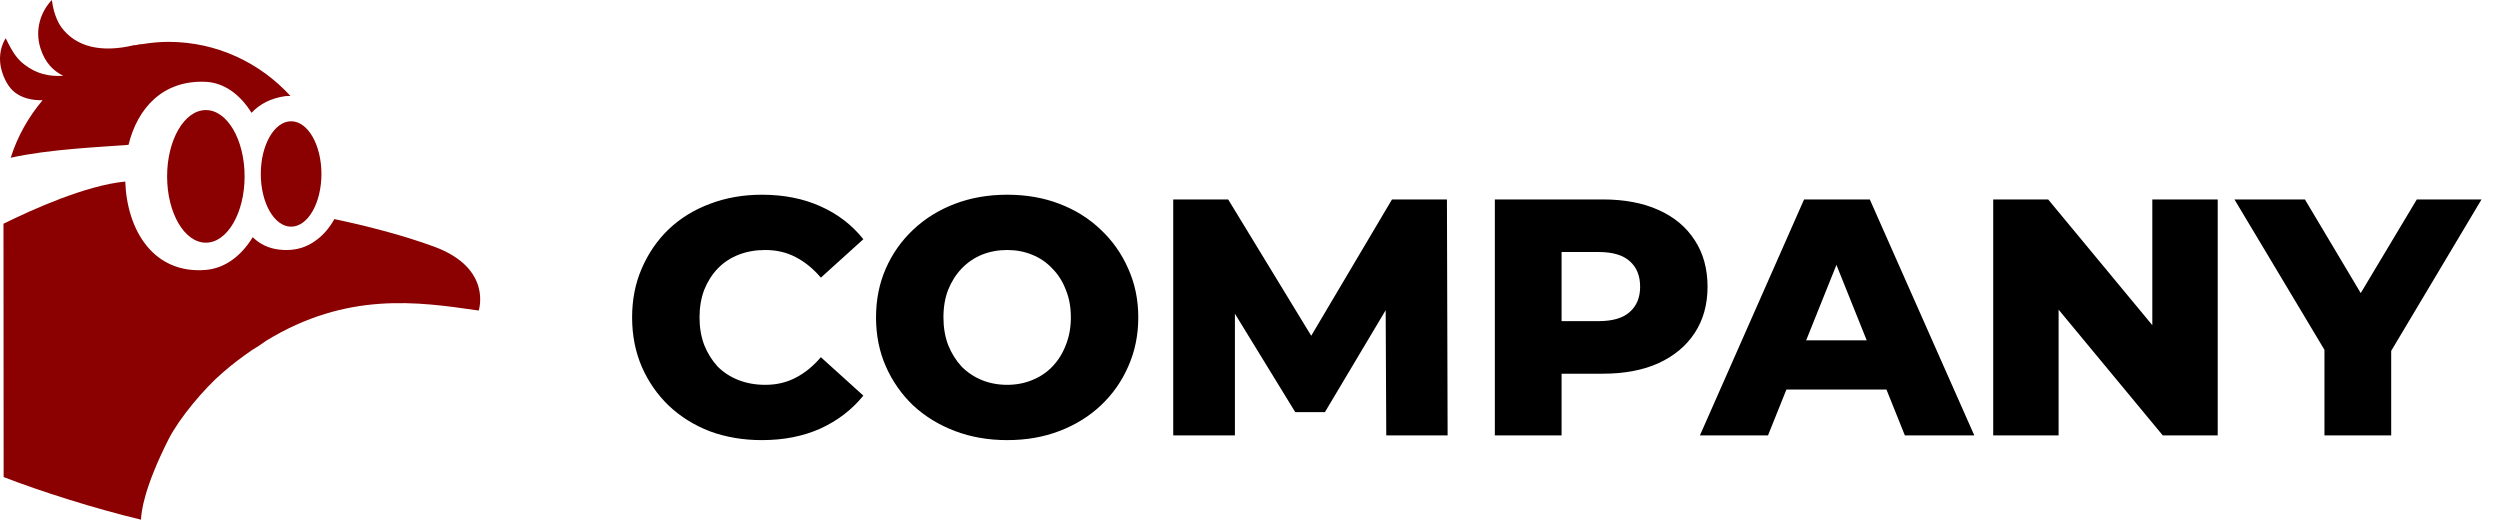
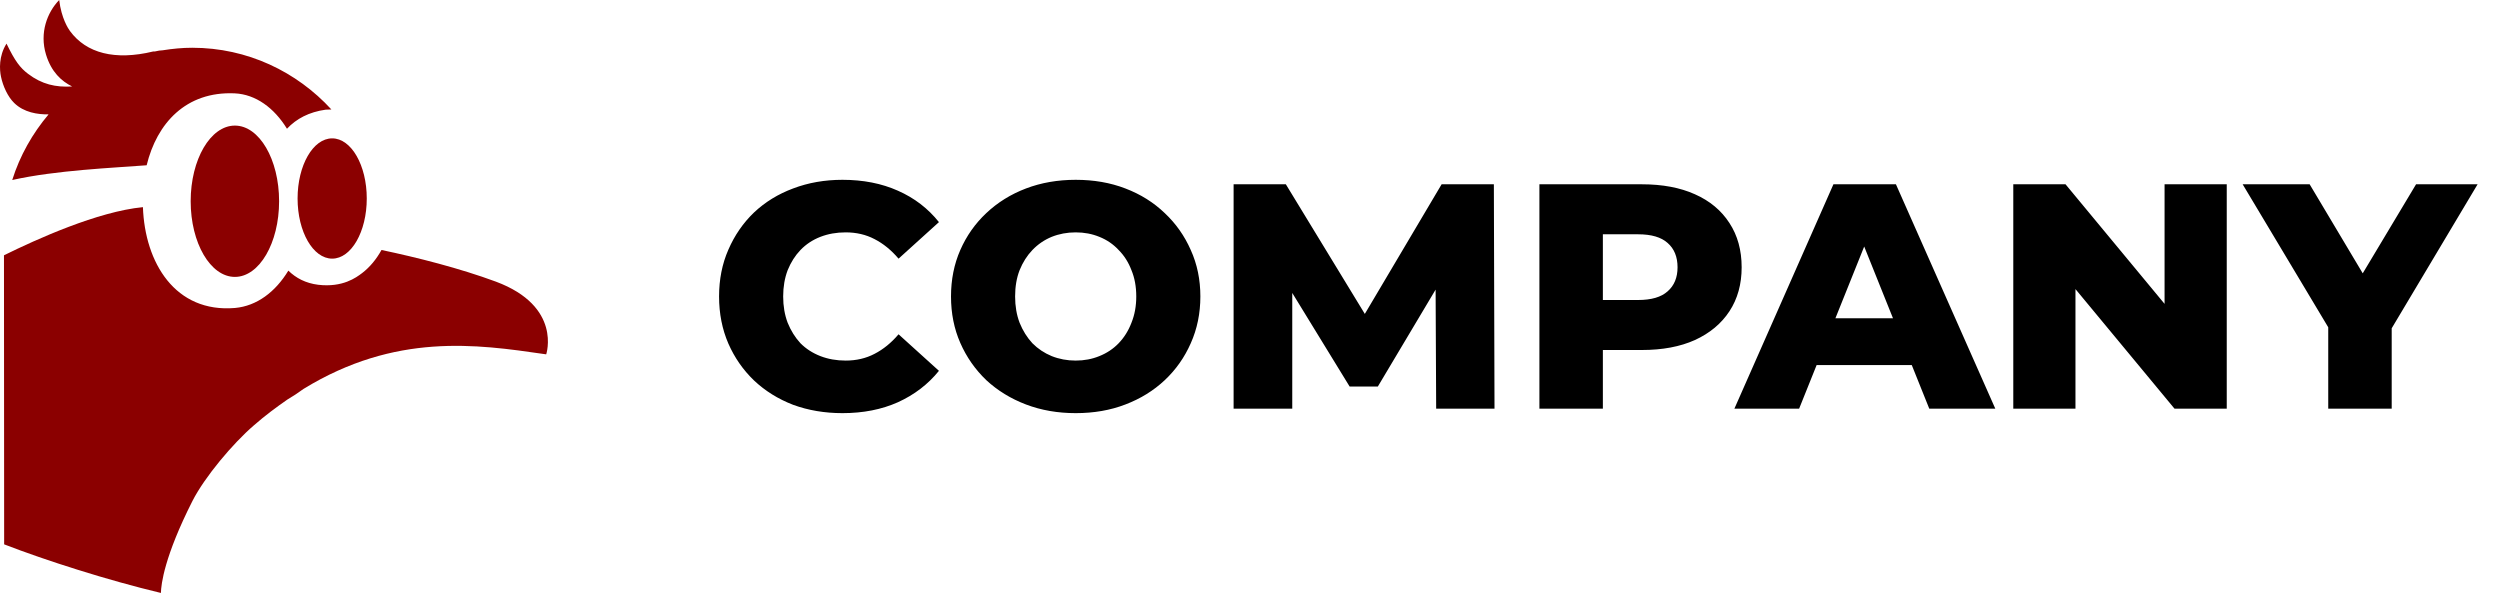
- <svg xmlns="http://www.w3.org/2000/svg" width="178" height="37" viewBox="0 0 178 37" fill="none">
+ <svg xmlns="http://www.w3.org/2000/svg" width="156" height="37" viewBox="0 0 156 37" fill="none">
  <path d="M3.032 7.137C2.026 8.327 1.241 9.713 0.763 11.233C3.485 10.62 7.103 10.473 9.151 10.313C9.789 7.689 11.604 5.69 14.645 5.825C15.957 5.886 17.11 6.733 17.907 8.033C18.496 7.407 19.281 6.99 20.323 6.843C20.397 6.843 20.556 6.831 20.679 6.831C18.52 4.476 15.442 2.98 11.996 2.98C11.371 2.98 10.758 3.041 10.145 3.139C10.022 3.139 9.862 3.164 9.654 3.213C9.642 3.213 9.617 3.213 9.605 3.213C9.593 3.213 9.58 3.213 9.556 3.213C7.177 3.789 5.386 3.323 4.368 1.938C4.258 1.79 3.829 1.141 3.694 0C2.946 0.773 2.455 2.048 2.872 3.409C3.203 4.488 3.829 5.065 4.503 5.396C3.473 5.457 2.615 5.261 1.756 4.611C1.254 4.231 0.935 3.814 0.407 2.722C-0.083 3.495 -0.034 4.354 0.064 4.795C0.187 5.384 0.493 6.046 0.886 6.426C1.487 7.015 2.345 7.15 3.044 7.137H3.032Z" fill="#8B0000" />
  <path d="M14.657 17.279C16.181 17.279 17.416 15.165 17.416 12.558C17.416 9.95 16.181 7.837 14.657 7.837C13.133 7.837 11.898 9.95 11.898 12.558C11.898 15.165 13.133 17.279 14.657 17.279Z" fill="#8B0000" />
  <path d="M20.728 16.139C21.92 16.139 22.886 14.459 22.886 12.386C22.886 10.314 21.92 8.634 20.728 8.634C19.535 8.634 18.569 10.314 18.569 12.386C18.569 14.459 19.535 16.139 20.728 16.139Z" fill="#8B0000" />
  <path fill-rule="evenodd" clip-rule="evenodd" d="M10.041 37C10.053 36.451 10.258 34.722 12.009 31.26C12.781 29.751 14.535 27.666 15.847 26.538C16.546 25.925 17.245 25.41 17.932 24.932C18.288 24.723 18.619 24.503 18.937 24.27C24.682 20.748 29.752 21.483 33.959 22.093L34.083 22.111C34.083 22.111 35.088 19.119 30.943 17.574C28.687 16.74 26.026 16.065 23.806 15.599C23.487 16.176 23.082 16.666 22.604 17.034C22.598 17.039 22.591 17.044 22.584 17.049C22.228 17.317 21.385 17.95 19.857 17.77C19.072 17.672 18.471 17.353 17.993 16.887C17.184 18.224 16.019 19.094 14.67 19.217C10.929 19.536 9.041 16.396 8.918 12.926C6.11 13.196 2.284 14.925 0.248 15.93L0.259 33.967C2.856 34.974 6.753 36.216 10.041 37Z" fill="#8B0000" />
-   <path d="M54.246 31.336C52.918 31.336 51.686 31.128 50.55 30.712C49.43 30.28 48.454 29.672 47.622 28.888C46.806 28.104 46.166 27.184 45.702 26.128C45.238 25.056 45.006 23.88 45.006 22.6C45.006 21.32 45.238 20.152 45.702 19.096C46.166 18.024 46.806 17.096 47.622 16.312C48.454 15.528 49.43 14.928 50.55 14.512C51.686 14.08 52.918 13.864 54.246 13.864C55.798 13.864 57.182 14.136 58.398 14.68C59.63 15.224 60.654 16.008 61.47 17.032L58.446 19.768C57.902 19.128 57.302 18.64 56.646 18.304C56.006 17.968 55.286 17.8 54.486 17.8C53.798 17.8 53.166 17.912 52.59 18.136C52.014 18.36 51.518 18.688 51.102 19.12C50.702 19.536 50.382 20.04 50.142 20.632C49.918 21.224 49.806 21.88 49.806 22.6C49.806 23.32 49.918 23.976 50.142 24.568C50.382 25.16 50.702 25.672 51.102 26.104C51.518 26.52 52.014 26.84 52.59 27.064C53.166 27.288 53.798 27.4 54.486 27.4C55.286 27.4 56.006 27.232 56.646 26.896C57.302 26.56 57.902 26.072 58.446 25.432L61.47 28.168C60.654 29.176 59.63 29.96 58.398 30.52C57.182 31.064 55.798 31.336 54.246 31.336ZM71.709 31.336C70.365 31.336 69.125 31.12 67.989 30.688C66.853 30.256 65.861 29.648 65.013 28.864C64.181 28.064 63.533 27.136 63.069 26.08C62.605 25.024 62.373 23.864 62.373 22.6C62.373 21.336 62.605 20.176 63.069 19.12C63.533 18.064 64.181 17.144 65.013 16.36C65.861 15.56 66.853 14.944 67.989 14.512C69.125 14.08 70.365 13.864 71.709 13.864C73.069 13.864 74.309 14.08 75.429 14.512C76.565 14.944 77.549 15.56 78.381 16.36C79.213 17.144 79.861 18.064 80.325 19.12C80.805 20.176 81.045 21.336 81.045 22.6C81.045 23.864 80.805 25.032 80.325 26.104C79.861 27.16 79.213 28.08 78.381 28.864C77.549 29.648 76.565 30.256 75.429 30.688C74.309 31.12 73.069 31.336 71.709 31.336ZM71.709 27.4C72.349 27.4 72.941 27.288 73.485 27.064C74.045 26.84 74.525 26.52 74.925 26.104C75.341 25.672 75.661 25.16 75.885 24.568C76.125 23.976 76.245 23.32 76.245 22.6C76.245 21.864 76.125 21.208 75.885 20.632C75.661 20.04 75.341 19.536 74.925 19.12C74.525 18.688 74.045 18.36 73.485 18.136C72.941 17.912 72.349 17.8 71.709 17.8C71.069 17.8 70.469 17.912 69.909 18.136C69.365 18.36 68.885 18.688 68.469 19.12C68.069 19.536 67.749 20.04 67.509 20.632C67.285 21.208 67.173 21.864 67.173 22.6C67.173 23.32 67.285 23.976 67.509 24.568C67.749 25.16 68.069 25.672 68.469 26.104C68.885 26.52 69.365 26.84 69.909 27.064C70.469 27.288 71.069 27.4 71.709 27.4ZM83.534 31V14.2H87.446L94.406 25.624H92.342L99.11 14.2H103.022L103.07 31H98.702L98.654 20.848H99.398L94.334 29.344H92.222L87.014 20.848H87.926V31H83.534ZM106.433 31V14.2H114.113C115.649 14.2 116.969 14.448 118.073 14.944C119.193 15.44 120.057 16.16 120.665 17.104C121.273 18.032 121.577 19.136 121.577 20.416C121.577 21.68 121.273 22.776 120.665 23.704C120.057 24.632 119.193 25.352 118.073 25.864C116.969 26.36 115.649 26.608 114.113 26.608H109.073L111.185 24.544V31H106.433ZM111.185 25.048L109.073 22.864H113.825C114.817 22.864 115.553 22.648 116.033 22.216C116.529 21.784 116.777 21.184 116.777 20.416C116.777 19.632 116.529 19.024 116.033 18.592C115.553 18.16 114.817 17.944 113.825 17.944H109.073L111.185 15.76V25.048ZM121.034 31L128.45 14.2H133.13L140.57 31H135.626L129.818 16.528H131.69L125.882 31H121.034ZM125.09 27.736L126.314 24.232H134.522L135.746 27.736H125.09ZM141.917 31V14.2H145.829L155.093 25.384H153.245V14.2H157.901V31H153.989L144.725 19.816H146.573V31H141.917ZM165.501 31V23.896L166.605 26.752L159.093 14.2H164.109L169.533 23.296H166.629L172.077 14.2H176.685L169.197 26.752L170.253 23.896V31H165.501Z" fill="black" />
+   <path d="M52.57 25.78C51.463 25.78 50.437 25.607 49.49 25.26C48.557 24.9 47.743 24.393 47.05 23.74C46.37 23.087 45.837 22.32 45.45 21.44C45.063 20.547 44.87 19.567 44.87 18.5C44.87 17.433 45.063 16.46 45.45 15.58C45.837 14.687 46.37 13.913 47.05 13.26C47.743 12.607 48.557 12.107 49.49 11.76C50.437 11.4 51.463 11.22 52.57 11.22C53.863 11.22 55.017 11.447 56.03 11.9C57.057 12.353 57.91 13.007 58.59 13.86L56.07 16.14C55.617 15.607 55.117 15.2 54.57 14.92C54.037 14.64 53.437 14.5 52.77 14.5C52.197 14.5 51.67 14.593 51.19 14.78C50.71 14.967 50.297 15.24 49.95 15.6C49.617 15.947 49.35 16.367 49.15 16.86C48.963 17.353 48.87 17.9 48.87 18.5C48.87 19.1 48.963 19.647 49.15 20.14C49.35 20.633 49.617 21.06 49.95 21.42C50.297 21.767 50.71 22.033 51.19 22.22C51.67 22.407 52.197 22.5 52.77 22.5C53.437 22.5 54.037 22.36 54.57 22.08C55.117 21.8 55.617 21.393 56.07 20.86L58.59 23.14C57.91 23.98 57.057 24.633 56.03 25.1C55.017 25.553 53.863 25.78 52.57 25.78ZM67.123 25.78C66.003 25.78 64.969 25.6 64.023 25.24C63.076 24.88 62.249 24.373 61.543 23.72C60.849 23.053 60.309 22.28 59.923 21.4C59.536 20.52 59.343 19.553 59.343 18.5C59.343 17.447 59.536 16.48 59.923 15.6C60.309 14.72 60.849 13.953 61.543 13.3C62.249 12.633 63.076 12.12 64.023 11.76C64.969 11.4 66.003 11.22 67.123 11.22C68.256 11.22 69.289 11.4 70.223 11.76C71.169 12.12 71.989 12.633 72.683 13.3C73.376 13.953 73.916 14.72 74.303 15.6C74.703 16.48 74.903 17.447 74.903 18.5C74.903 19.553 74.703 20.527 74.303 21.42C73.916 22.3 73.376 23.067 72.683 23.72C71.989 24.373 71.169 24.88 70.223 25.24C69.289 25.6 68.256 25.78 67.123 25.78ZM67.123 22.5C67.656 22.5 68.149 22.407 68.603 22.22C69.069 22.033 69.469 21.767 69.803 21.42C70.149 21.06 70.416 20.633 70.603 20.14C70.803 19.647 70.903 19.1 70.903 18.5C70.903 17.887 70.803 17.34 70.603 16.86C70.416 16.367 70.149 15.947 69.803 15.6C69.469 15.24 69.069 14.967 68.603 14.78C68.149 14.593 67.656 14.5 67.123 14.5C66.589 14.5 66.089 14.593 65.623 14.78C65.169 14.967 64.769 15.24 64.423 15.6C64.089 15.947 63.823 16.367 63.623 16.86C63.436 17.34 63.343 17.887 63.343 18.5C63.343 19.1 63.436 19.647 63.623 20.14C63.823 20.633 64.089 21.06 64.423 21.42C64.769 21.767 65.169 22.033 65.623 22.22C66.089 22.407 66.589 22.5 67.123 22.5ZM76.977 25.5V11.5H80.237L86.037 21.02H84.317L89.957 11.5H93.217L93.257 25.5H89.617L89.577 17.04H90.197L85.977 24.12H84.217L79.877 17.04H80.637V25.5H76.977ZM96.059 25.5V11.5H102.459C103.739 11.5 104.839 11.707 105.759 12.12C106.692 12.533 107.412 13.133 107.919 13.92C108.425 14.693 108.679 15.613 108.679 16.68C108.679 17.733 108.425 18.647 107.919 19.42C107.412 20.193 106.692 20.793 105.759 21.22C104.839 21.633 103.739 21.84 102.459 21.84H98.259L100.019 20.12V25.5H96.059ZM100.019 20.54L98.259 18.72H102.219C103.045 18.72 103.659 18.54 104.059 18.18C104.472 17.82 104.679 17.32 104.679 16.68C104.679 16.027 104.472 15.52 104.059 15.16C103.659 14.8 103.045 14.62 102.219 14.62H98.259L100.019 12.8V20.54ZM108.226 25.5L114.406 11.5H118.306L124.506 25.5H120.386L115.546 13.44H117.106L112.266 25.5H108.226ZM111.606 22.78L112.626 19.86H119.466L120.486 22.78H111.606ZM125.629 25.5V11.5H128.889L136.609 20.82H135.069V11.5H138.949V25.5H135.689L127.969 16.18H129.509V25.5H125.629ZM145.282 25.5V19.58L146.202 21.96L139.942 11.5H144.122L148.642 19.08H146.222L150.762 11.5H154.602L148.362 21.96L149.242 19.58V25.5H145.282Z" fill="black" />
</svg>
